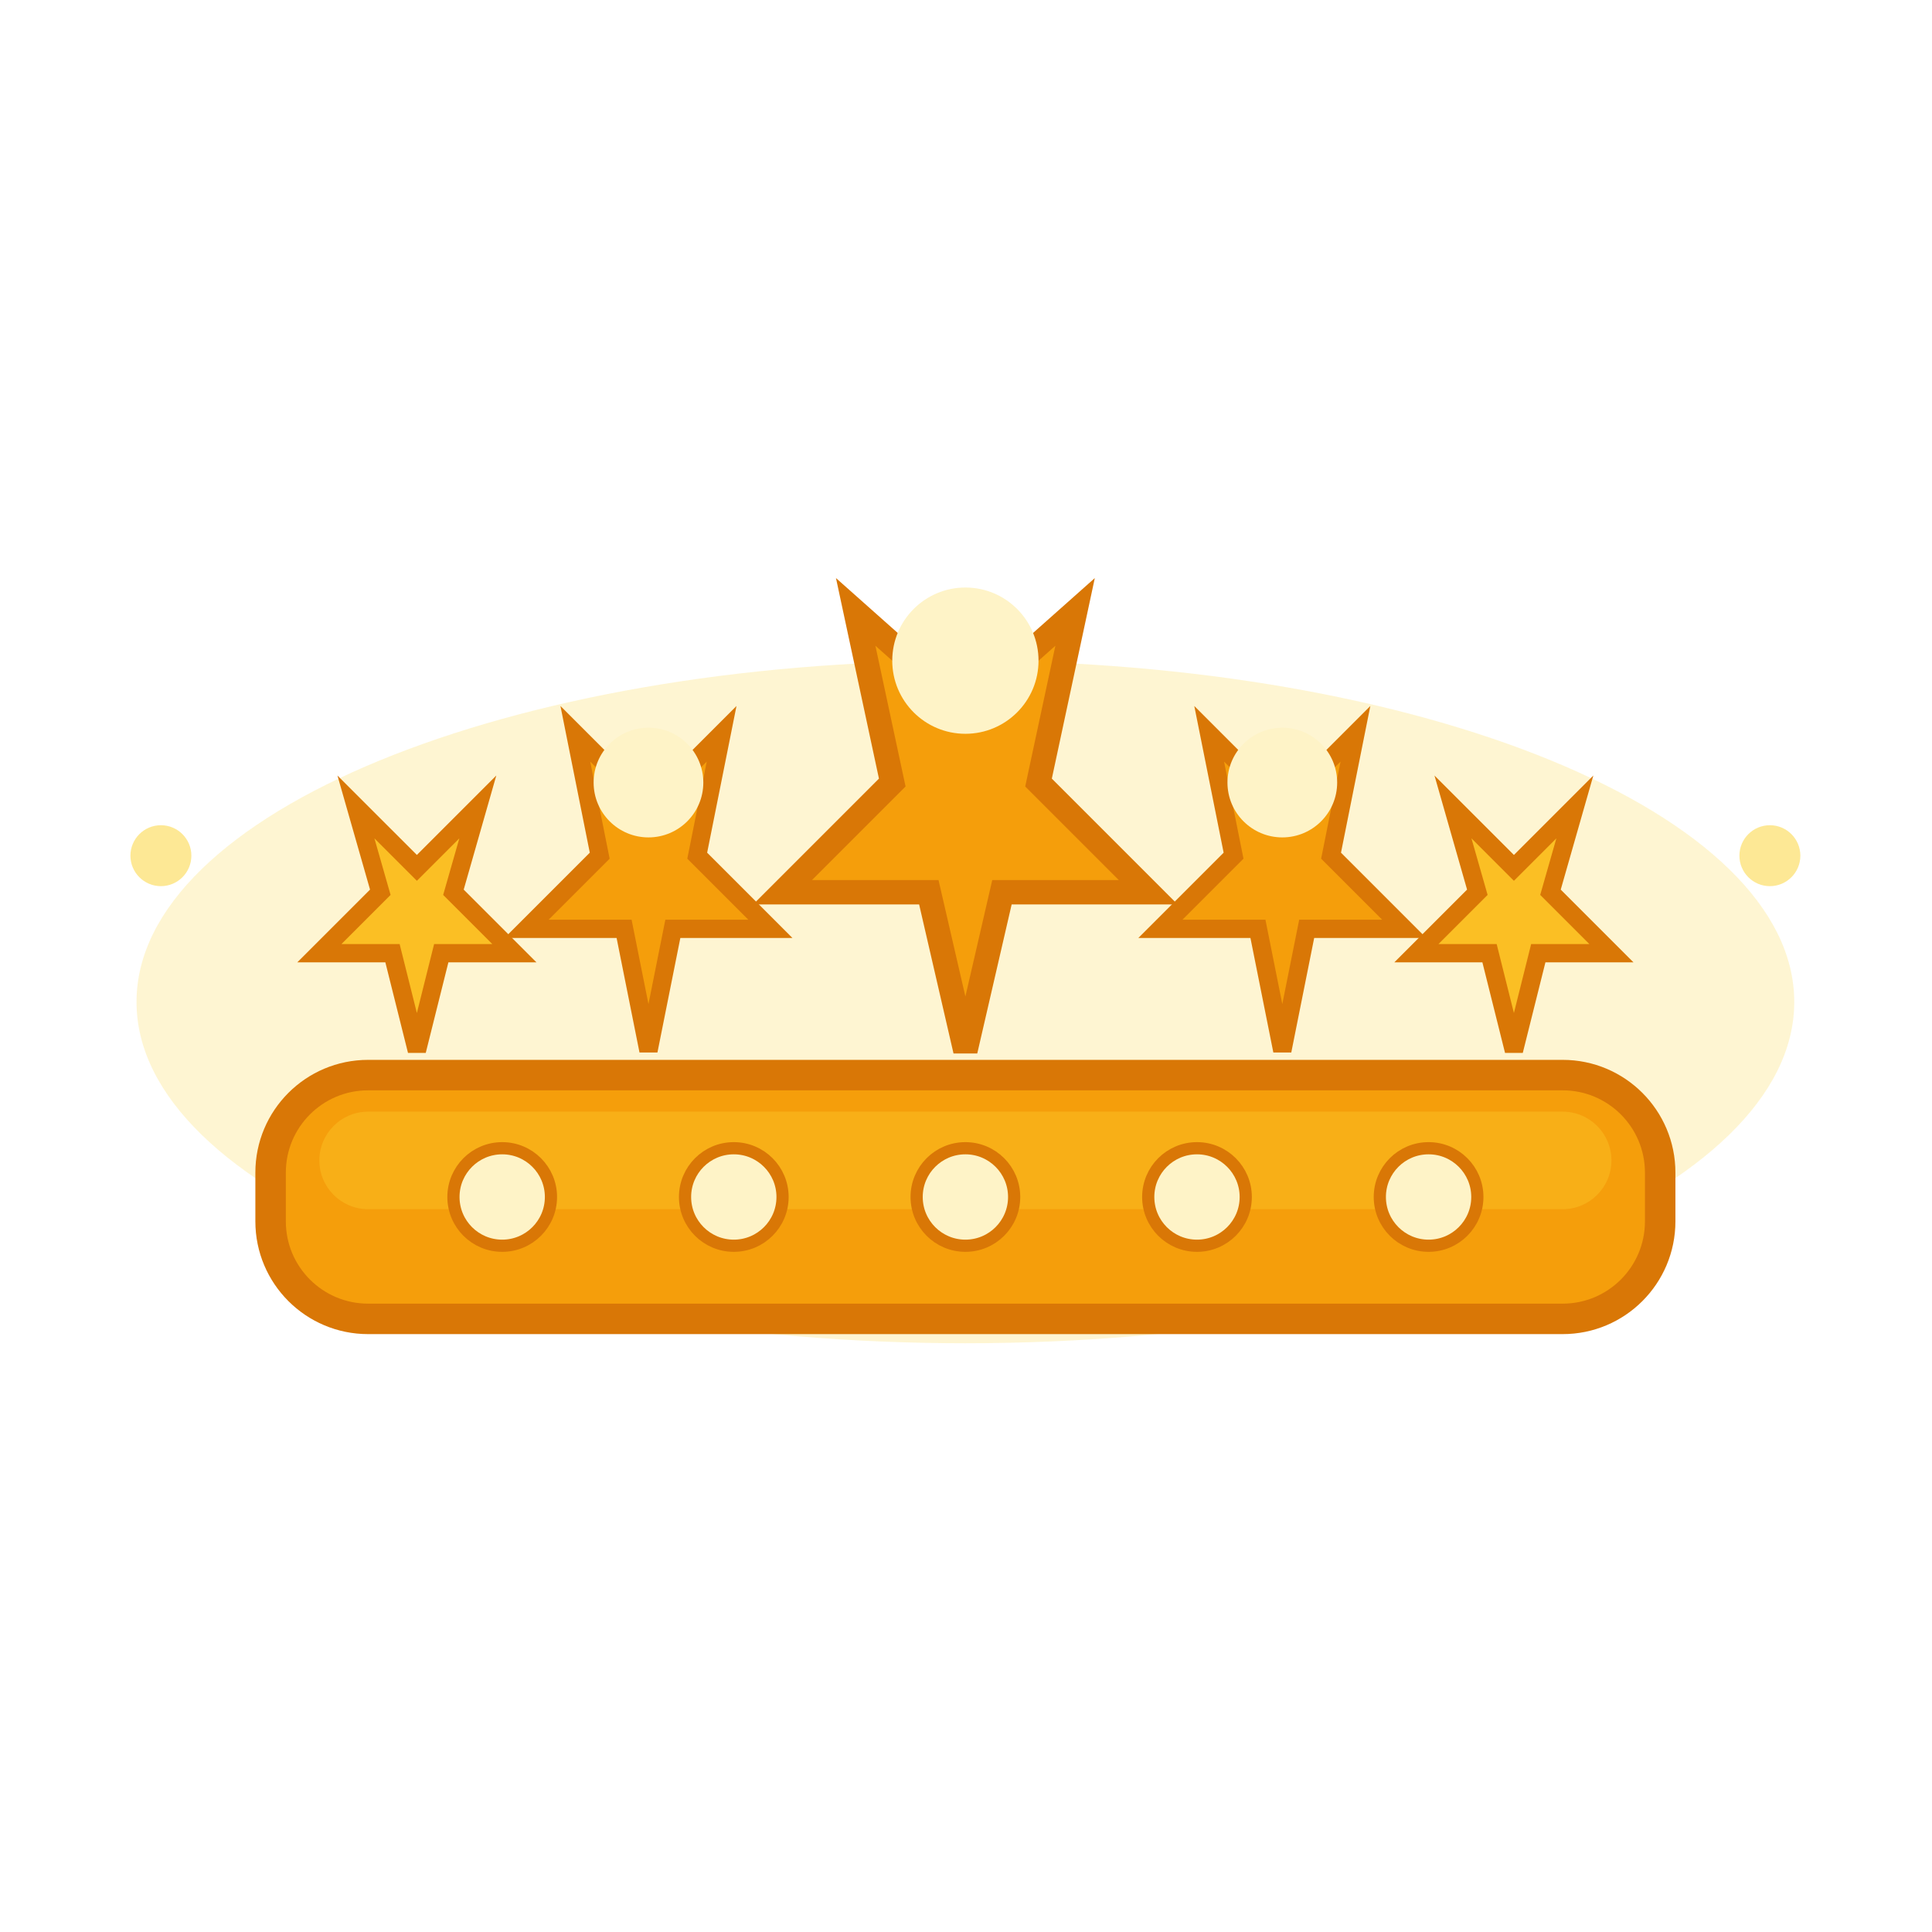
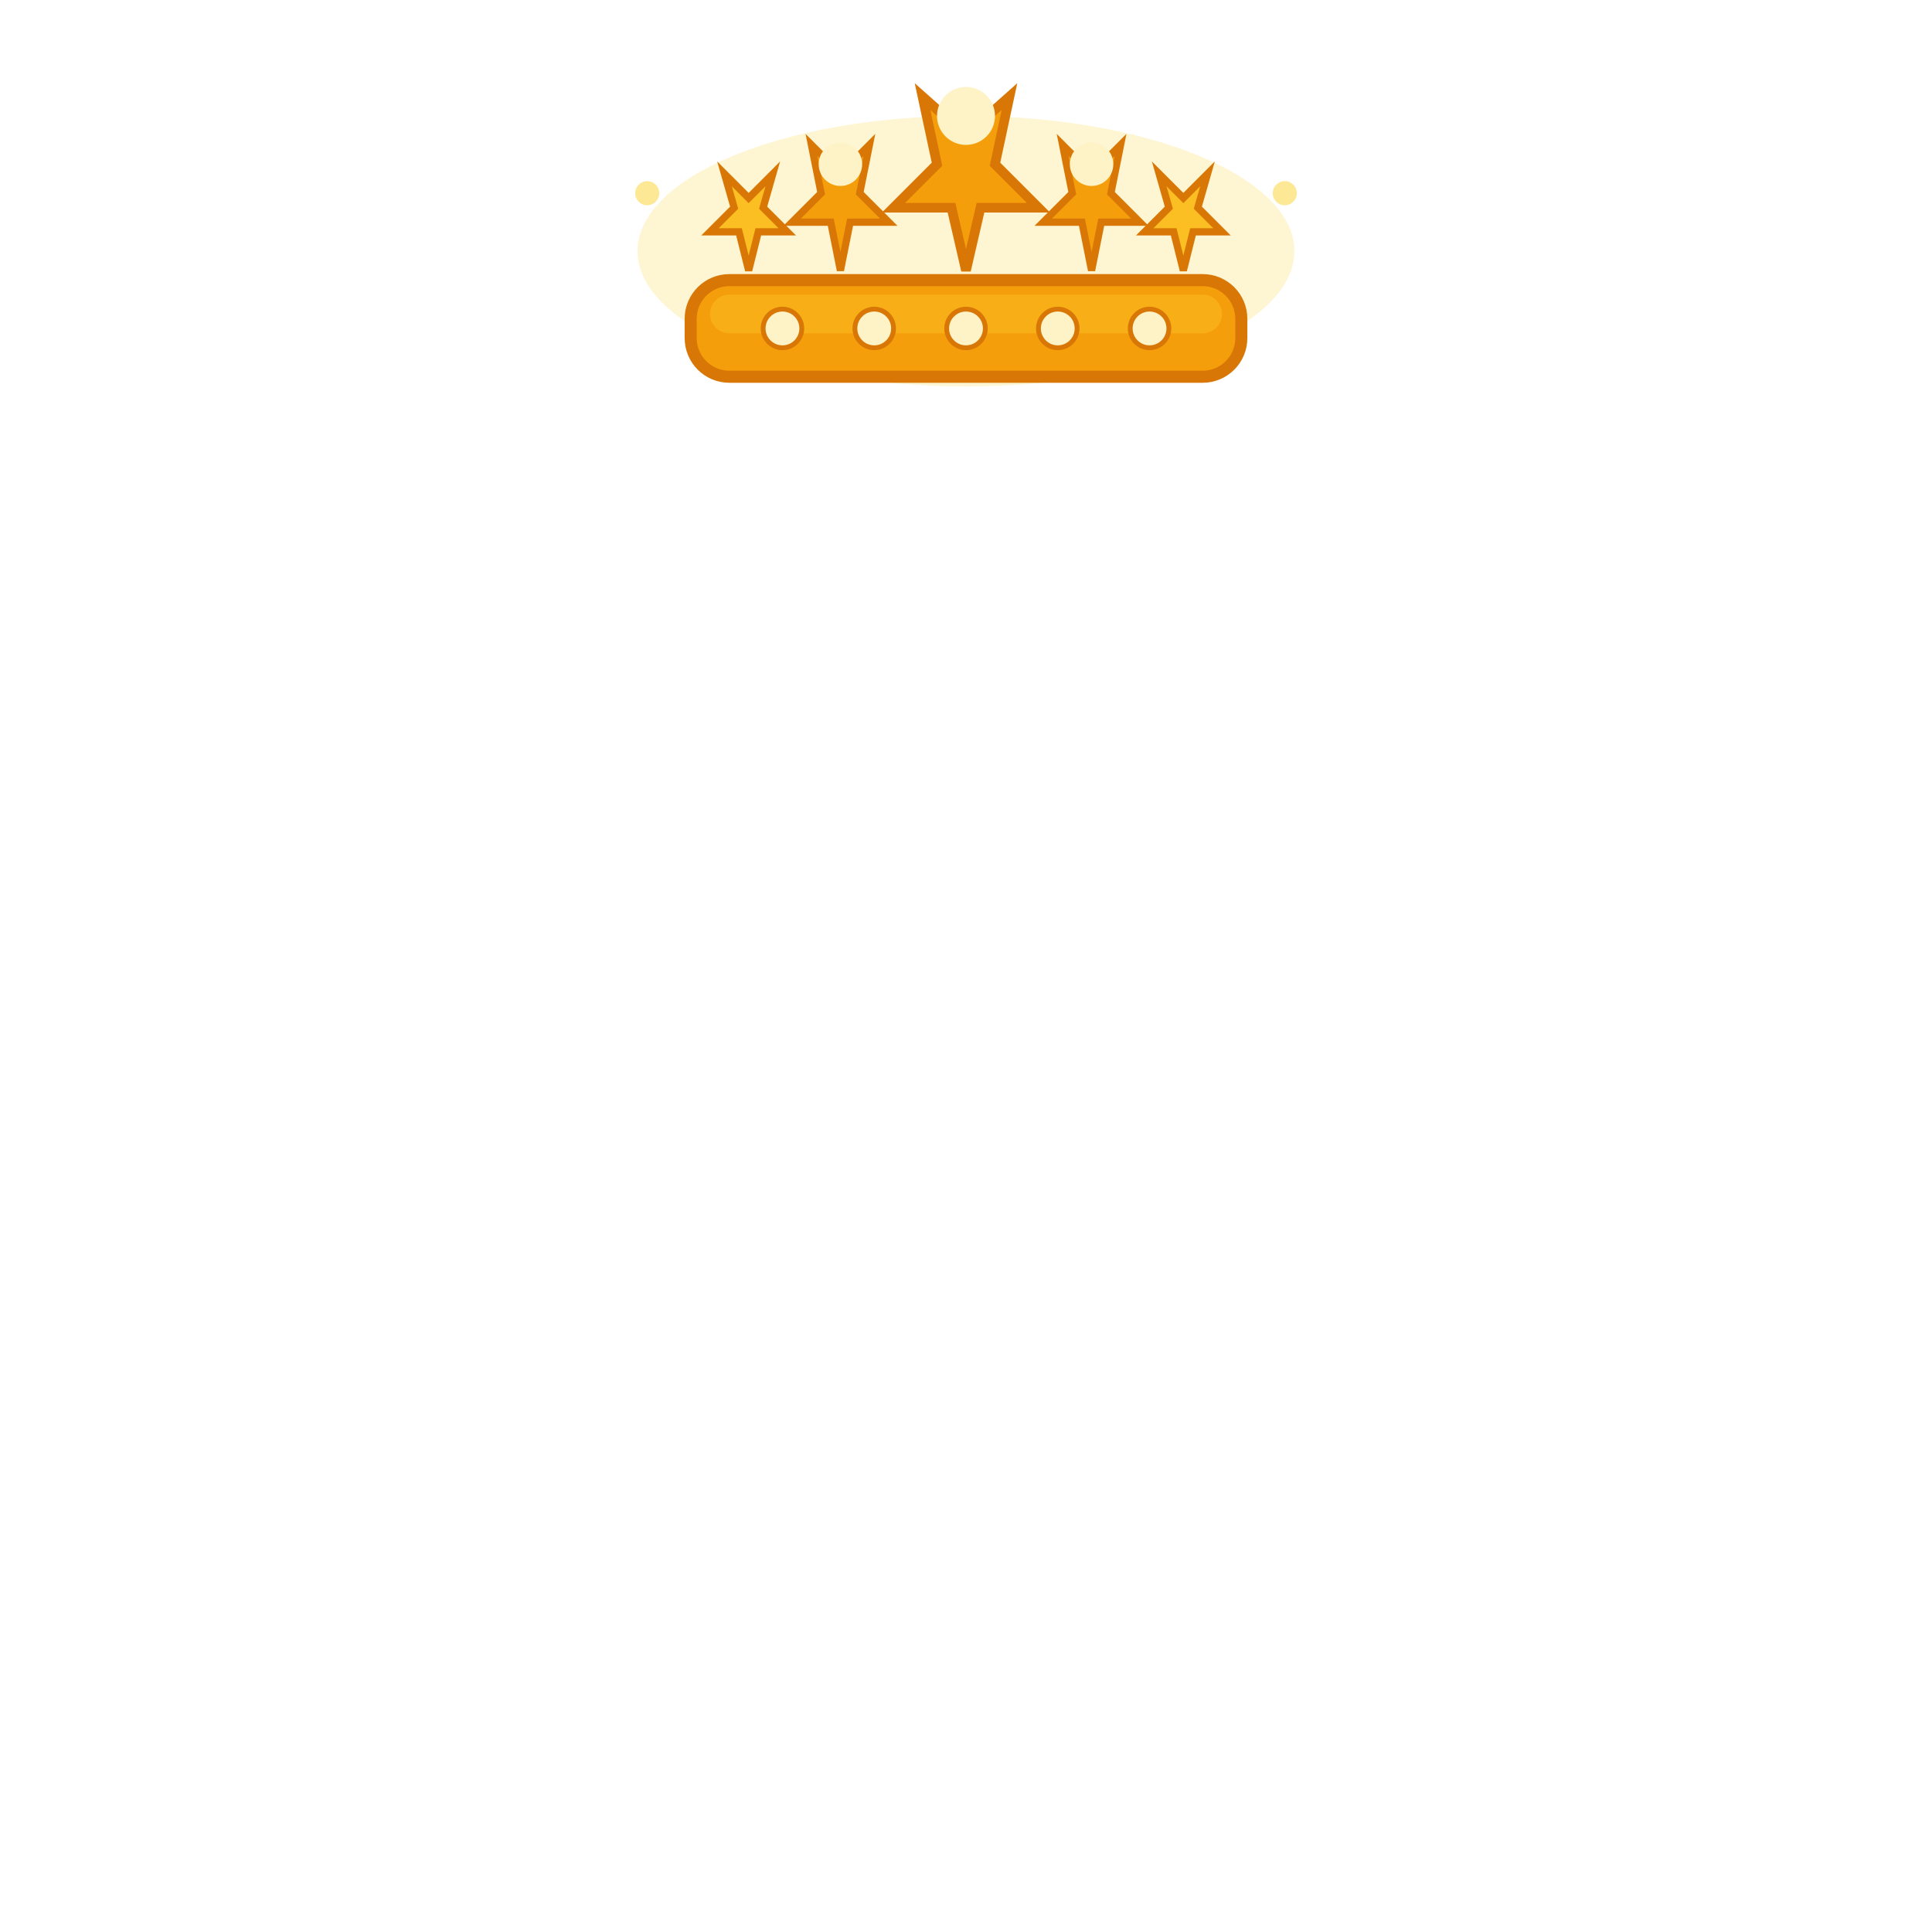
- <svg xmlns="http://www.w3.org/2000/svg" viewBox="120.8 -30.2 158.5 158.5">
+ <svg xmlns="http://www.w3.org/2000/svg" viewBox="0 0 400 400">
  <ellipse cx="200" cy="52" rx="68" ry="28" fill="#FDE68A" opacity="0.38" />
  <rect x="143" y="58" width="114" height="20" rx="8" fill="#F59E0B" stroke="#D97706" stroke-width="2.5" />
  <rect x="147" y="61" width="106" height="8" rx="4" fill="#FBBF24" opacity="0.5" />
  <circle cx="162" cy="68" r="4" fill="#FEF3C7" stroke="#D97706" stroke-width="1" />
  <circle cx="181" cy="68" r="4" fill="#FEF3C7" stroke="#D97706" stroke-width="1" />
  <circle cx="200" cy="68" r="4" fill="#FEF3C7" stroke="#D97706" stroke-width="1" />
  <circle cx="219" cy="68" r="4" fill="#FEF3C7" stroke="#D97706" stroke-width="1" />
  <circle cx="238" cy="68" r="4" fill="#FEF3C7" stroke="#D97706" stroke-width="1" />
  <path d="M155,56 L157,48 L163,48 L158,43 L160,36 L155,41 L150,36 L152,43 L147,48 L153,48Z" fill="#FBBF24" stroke="#D97706" stroke-width="1.5" />
  <path d="M174,56 L176,46 L184,46 L178,40 L180,30 L174,36 L168,30 L170,40 L164,46 L172,46Z" fill="#F59E0B" stroke="#D97706" stroke-width="1.5" />
  <circle cx="174" cy="34" r="4.5" fill="#FEF3C7" />
  <path d="M200,56 L203,43 L215,43 L206,34 L209,20 L200,28 L191,20 L194,34 L185,43 L197,43Z" fill="#F59E0B" stroke="#D97706" stroke-width="2" />
  <circle cx="200" cy="24" r="6" fill="#FEF3C7" />
  <path d="M226,56 L228,46 L236,46 L230,40 L232,30 L226,36 L220,30 L222,40 L216,46 L224,46Z" fill="#F59E0B" stroke="#D97706" stroke-width="1.5" />
  <circle cx="226" cy="34" r="4.5" fill="#FEF3C7" />
  <path d="M245,56 L247,48 L253,48 L248,43 L250,36 L245,41 L240,36 L242,43 L237,48 L243,48Z" fill="#FBBF24" stroke="#D97706" stroke-width="1.5" />
  <circle cx="134" cy="40" r="2.5" fill="#FDE68A" opacity="0.9" />
  <circle cx="266" cy="40" r="2.5" fill="#FDE68A" opacity="0.9" />
</svg>
